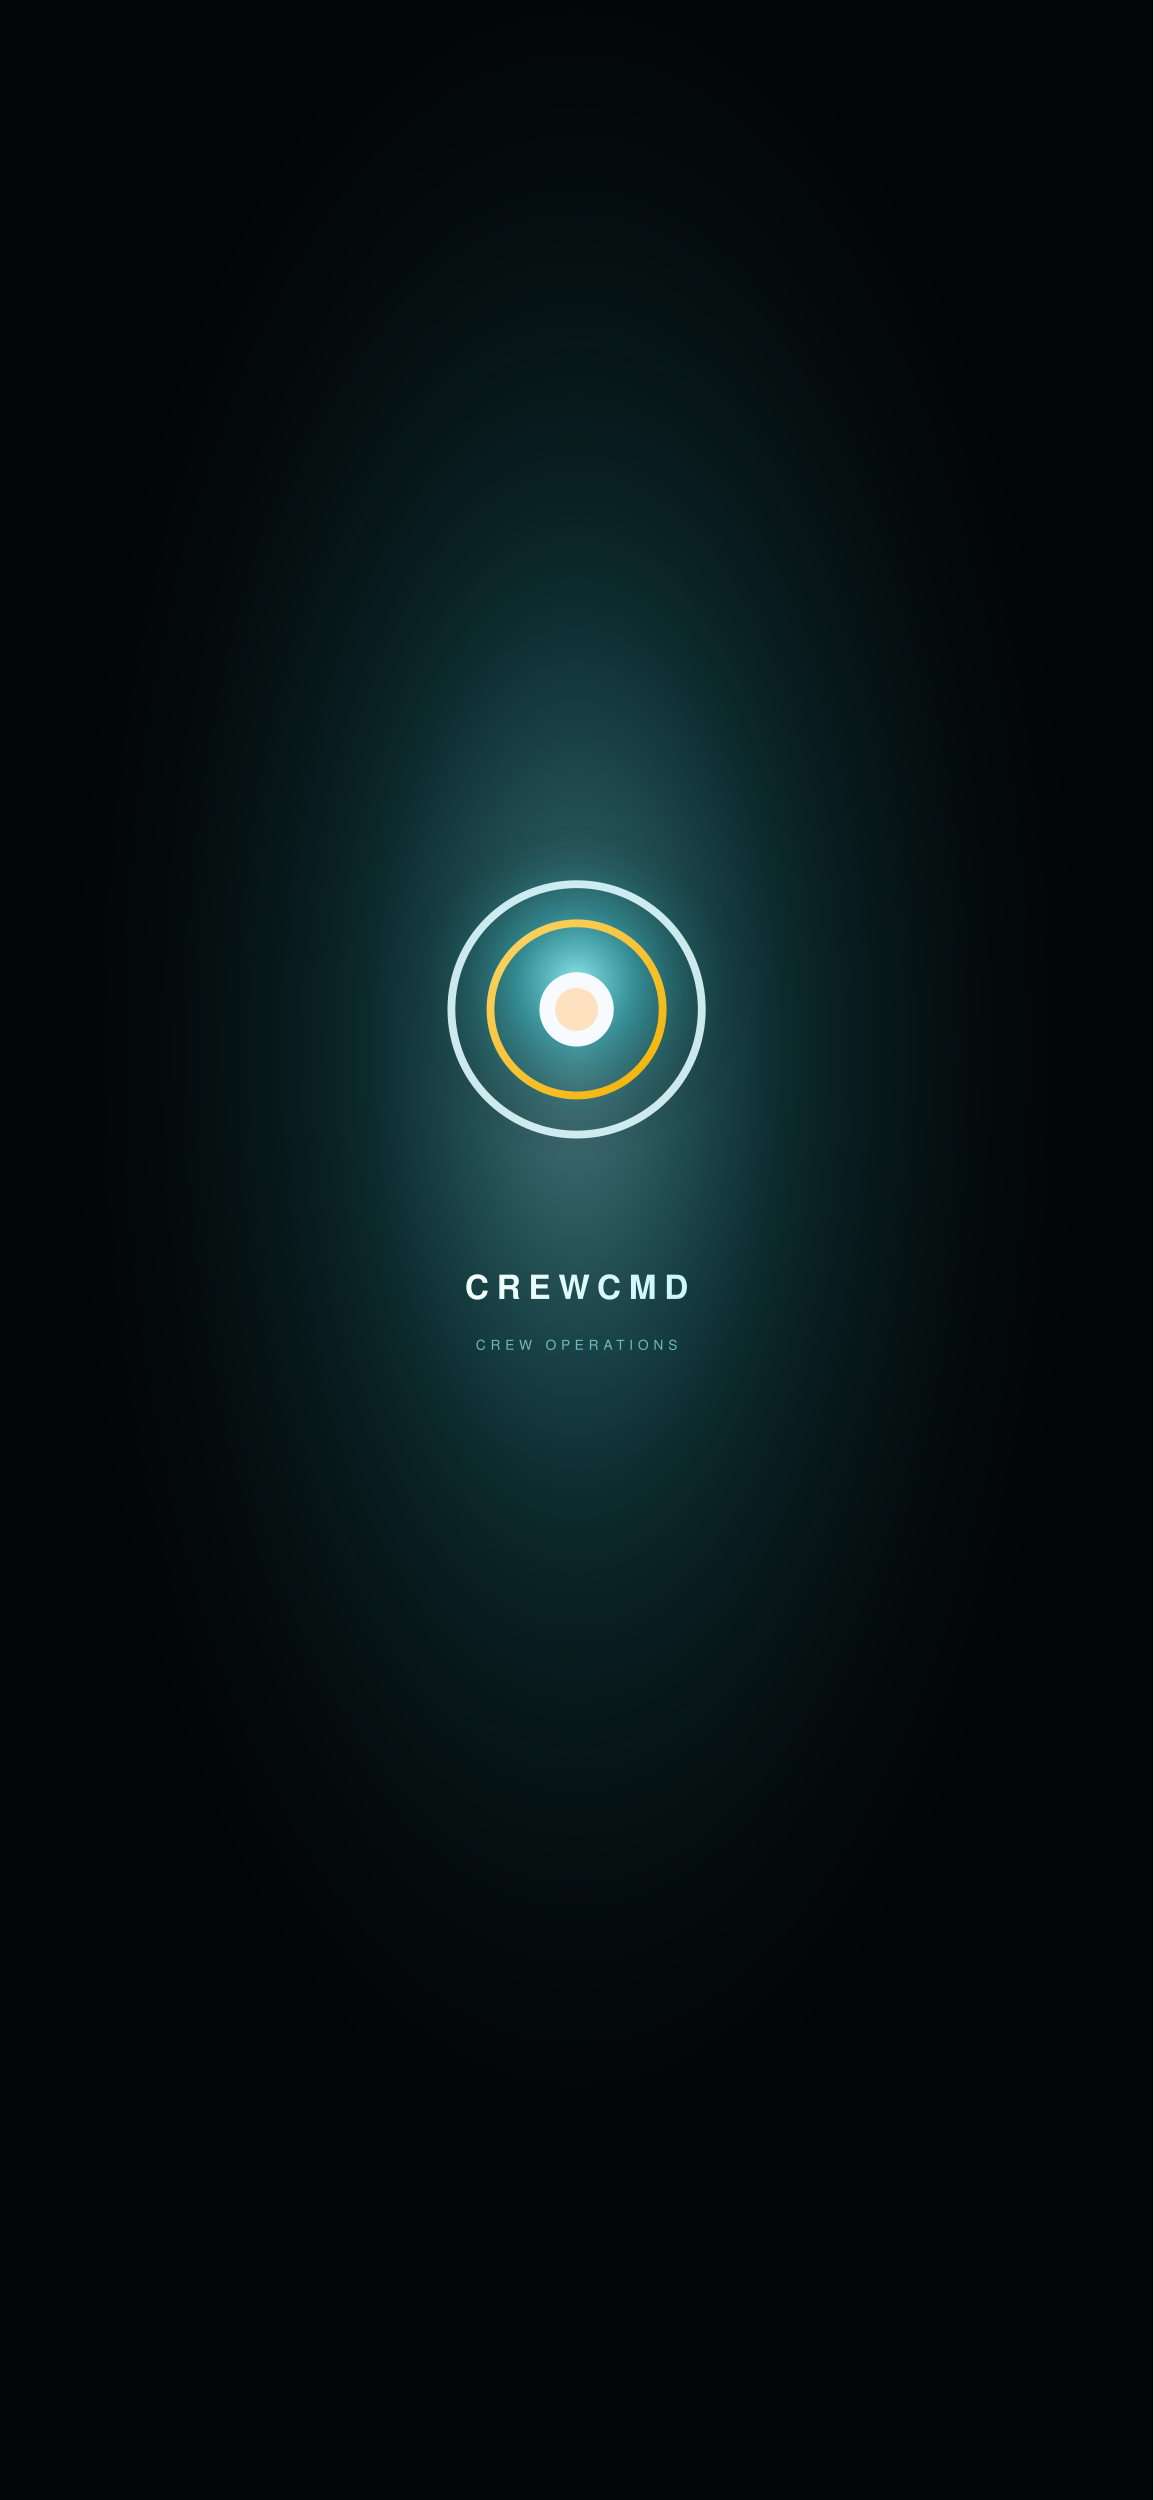
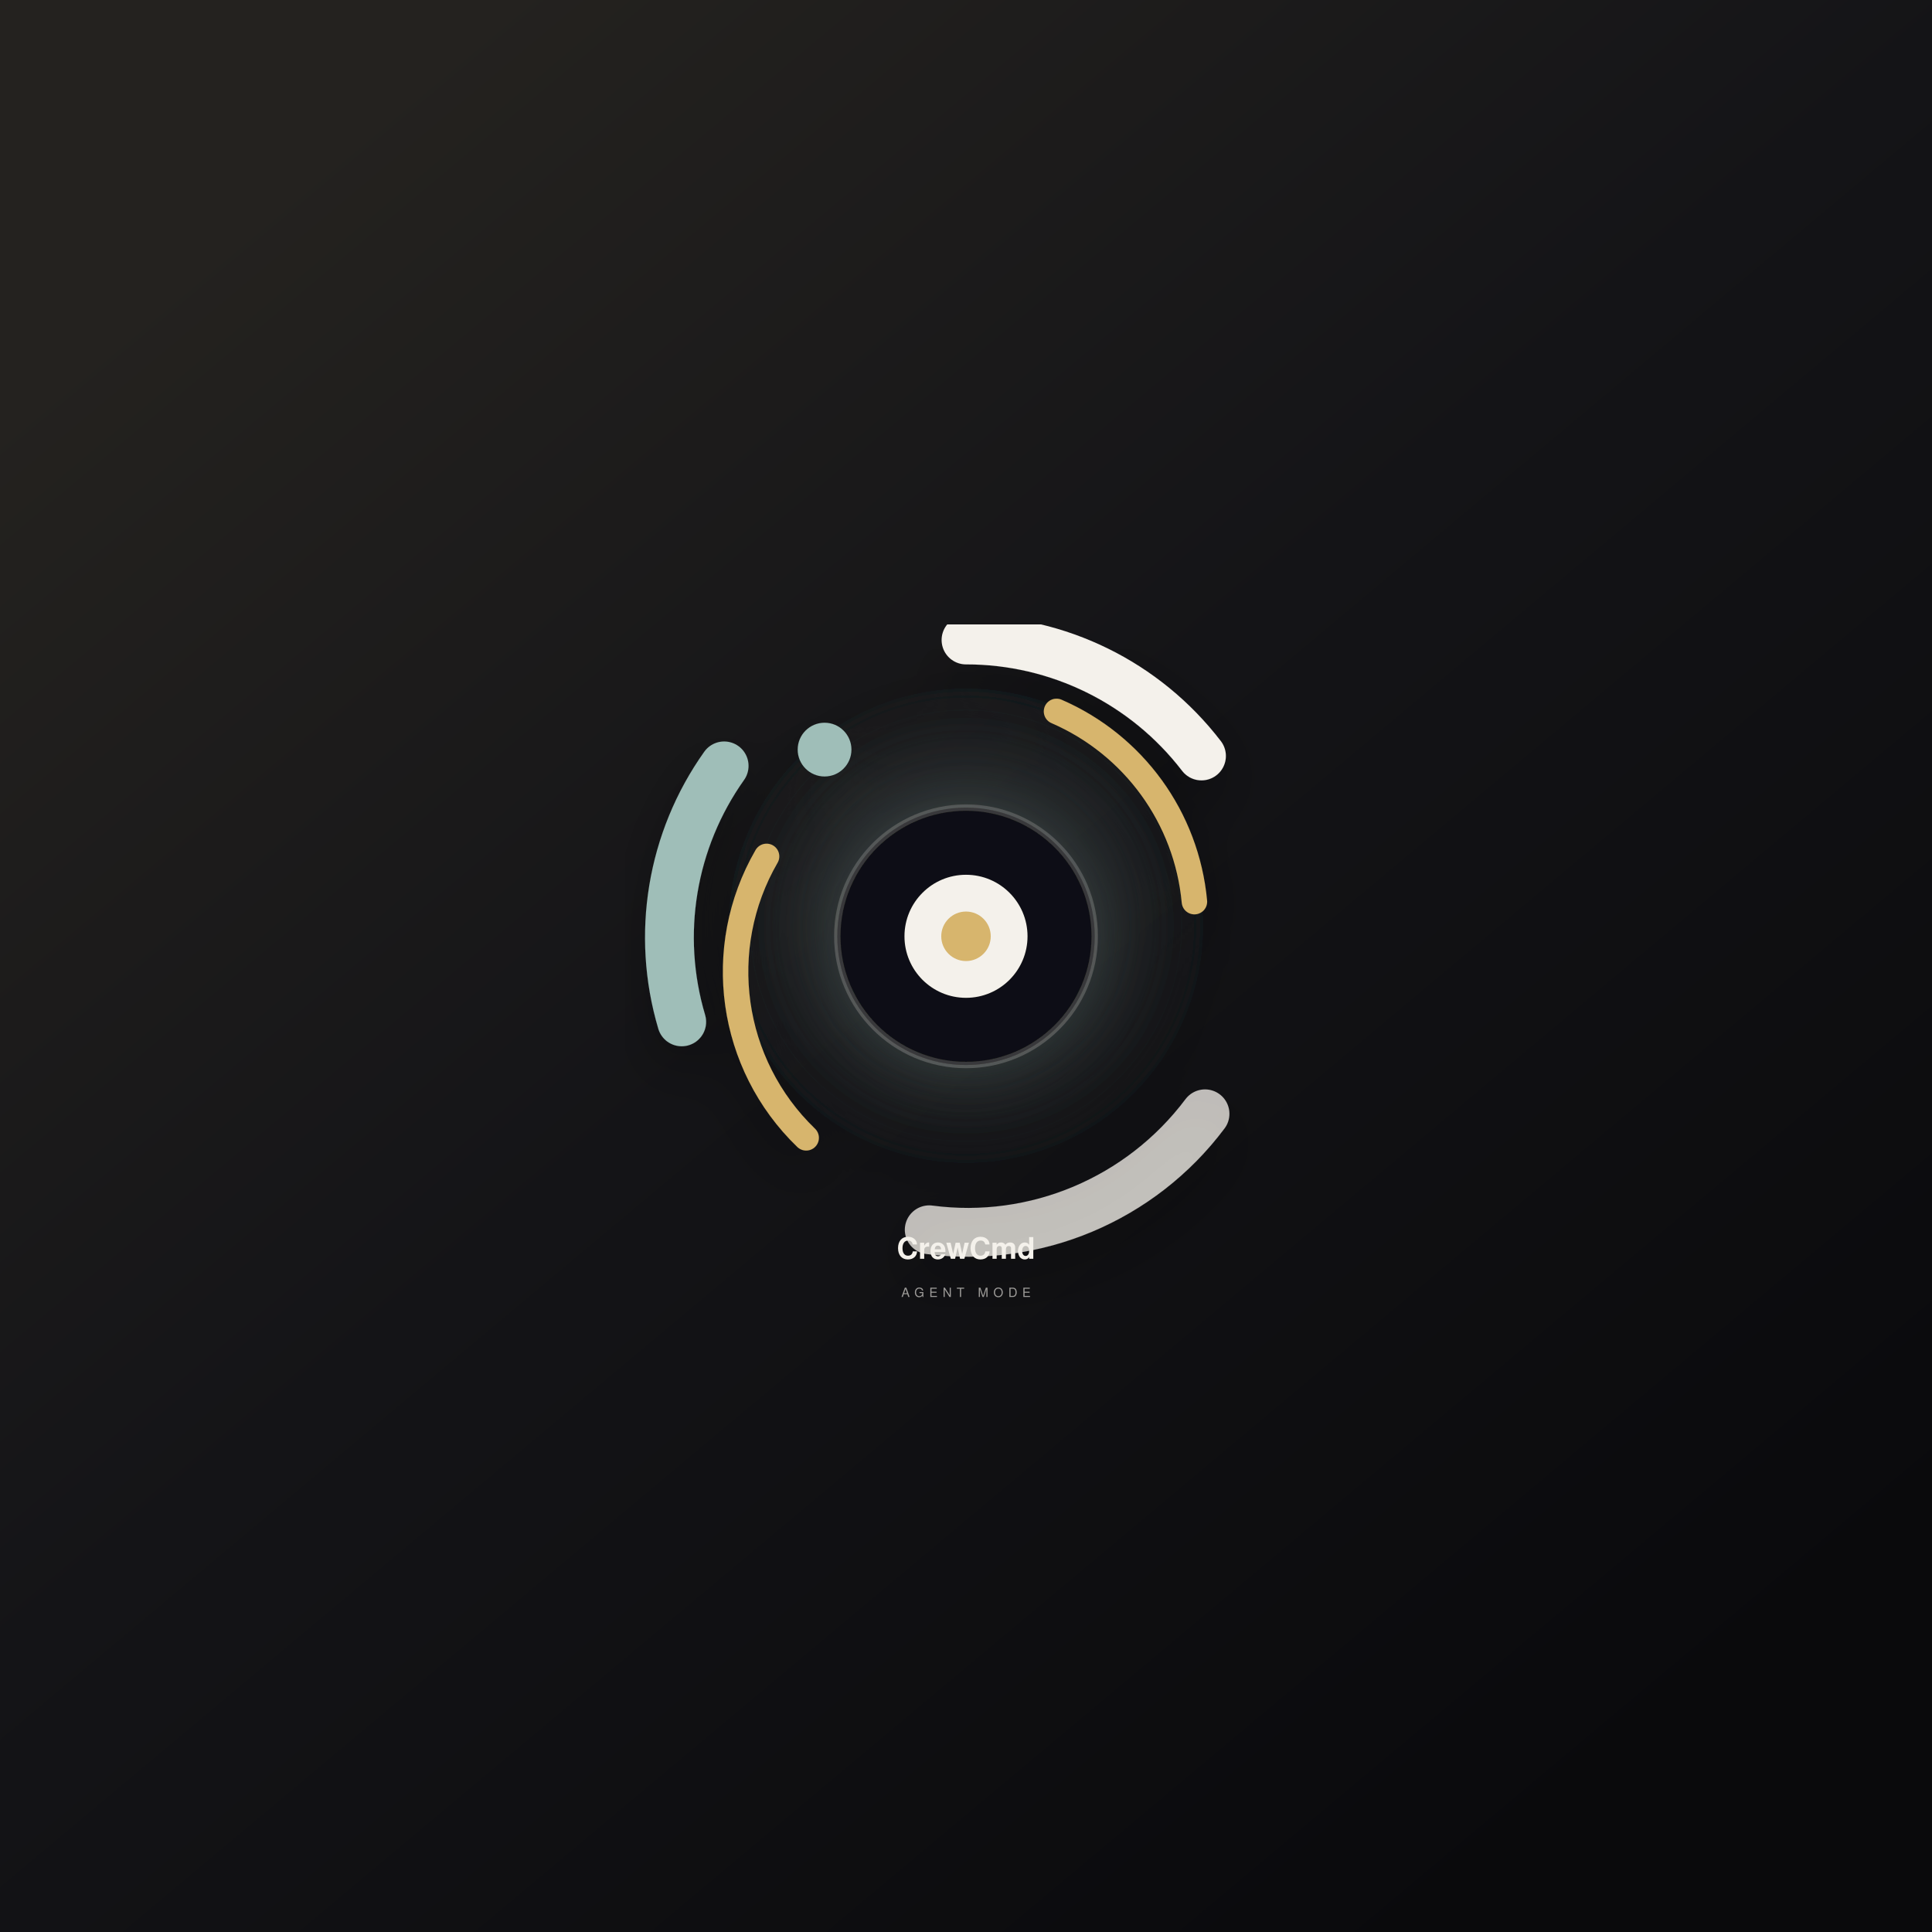
- <svg xmlns="http://www.w3.org/2000/svg" viewBox="0 0 1179 2556" role="img" aria-label="CrewCmd splash placeholder">
+ <svg xmlns="http://www.w3.org/2000/svg" viewBox="0 0 2732 2732" role="img" aria-label="CrewCmd mobile splash">
  <defs>
-     <radialGradient id="coreGlow" cx="50%" cy="42%" r="48%">
-       <stop offset="0%" stop-color="#9CF8FF" stop-opacity="0.95" />
-       <stop offset="38%" stop-color="#35D6E2" stop-opacity="0.36" />
-       <stop offset="100%" stop-color="#010405" stop-opacity="0" />
+     <linearGradient id="bg" x1="416" y1="232" x2="2316" y2="2500" gradientUnits="userSpaceOnUse">
+       <stop offset="0" stop-color="#24221f" />
+       <stop offset="0.46" stop-color="#141417" />
+       <stop offset="1" stop-color="#0a0a0c" />
+     </linearGradient>
+     <radialGradient id="coreGlow" cx="50%" cy="48%" r="52%">
+       <stop offset="0" stop-color="#f4f1eb" stop-opacity="0.9" />
+       <stop offset="0.32" stop-color="#9fbeb8" stop-opacity="0.34" />
+       <stop offset="1" stop-color="#111113" stop-opacity="0" />
    </radialGradient>
-     <linearGradient id="ringWarm" x1="0%" y1="0%" x2="100%" y2="100%">
-       <stop offset="0%" stop-color="#FFD56A" />
-       <stop offset="100%" stop-color="#F7B500" />
-     </linearGradient>
-     <linearGradient id="wordmark" x1="0%" y1="0%" x2="100%" y2="0%">
-       <stop offset="0%" stop-color="#F4FFFE" />
-       <stop offset="100%" stop-color="#C8F7FA" />
-     </linearGradient>
+     <filter id="softShadow" x="884" y="884" width="964" height="964" color-interpolation-filters="sRGB" filterUnits="userSpaceOnUse">
+       <feDropShadow dx="0" dy="34" stdDeviation="40" flood-color="#000000" flood-opacity="0.28" />
+     </filter>
  </defs>
-   <rect width="1179" height="2556" fill="#020405" />
-   <rect width="1179" height="2556" fill="url(#coreGlow)" opacity="0.5" />
-   <g transform="translate(589.5 1032)">
-     <circle r="188" fill="url(#coreGlow)" opacity="0.88" />
-     <circle r="128" fill="none" stroke="#DFFBFF" stroke-width="8" opacity="0.9" />
-     <circle r="88" fill="none" stroke="url(#ringWarm)" stroke-width="8" opacity="0.98" />
-     <circle r="38" fill="#F7FBFF" />
-     <circle r="22" fill="#FFDDB7" opacity="0.88" />
+   <rect width="2732" height="2732" fill="url(#bg)" />
+   <g filter="url(#softShadow)">
+     <circle cx="1366" cy="1324" r="374" fill="url(#coreGlow)" opacity="0.72" />
+     <circle cx="1366" cy="1324" r="182" fill="#101113" stroke="#f4f1eb" stroke-opacity="0.18" stroke-width="9" />
+     <path d="M1366 905a419 419 0 0 1 333 164" fill="none" stroke="#f4f1eb" stroke-width="69" stroke-linecap="round" />
+     <path d="M1704 1575a419 419 0 0 1-390 164" fill="none" stroke="#f4f1eb" stroke-opacity="0.76" stroke-width="69" stroke-linecap="round" />
+     <path d="M1024 1083a419 419 0 0 0-60 362" fill="none" stroke="#9fbeb8" stroke-width="69" stroke-linecap="round" />
+     <path d="M1140 1609a326 326 0 0 1-56-398" fill="none" stroke="#d7b56d" stroke-width="36" stroke-linecap="round" />
+     <path d="M1494 1006a326 326 0 0 1 195 269" fill="none" stroke="#d7b56d" stroke-width="36" stroke-linecap="round" />
+     <circle cx="1366" cy="1324" r="87" fill="#f4f1eb" />
+     <circle cx="1366" cy="1324" r="35" fill="#d7b56d" />
+     <circle cx="1166" cy="1060" r="38" fill="#9fbeb8" />
  </g>
-   <g transform="translate(589.5 1328)">
-     <text x="0" y="0" text-anchor="middle" fill="url(#wordmark)" font-size="34" font-weight="600" font-family="Helvetica, Arial, sans-serif" letter-spacing="8">
-       CREWCMD
-     </text>
-     <text x="0" y="52" text-anchor="middle" fill="#7ED5DB" font-size="14" font-family="Helvetica, Arial, sans-serif" letter-spacing="5" opacity="0.82">
-       CREW OPERATIONS
-     </text>
+   <g fill="#f4f1eb" font-family="Helvetica, Arial, sans-serif" text-anchor="middle">
+     <text x="1366" y="1780" font-size="42" font-weight="700" letter-spacing="0">CrewCmd</text>
+     <text x="1366" y="1834" font-size="18" letter-spacing="7" opacity="0.62">AGENT MODE</text>
  </g>
</svg>
